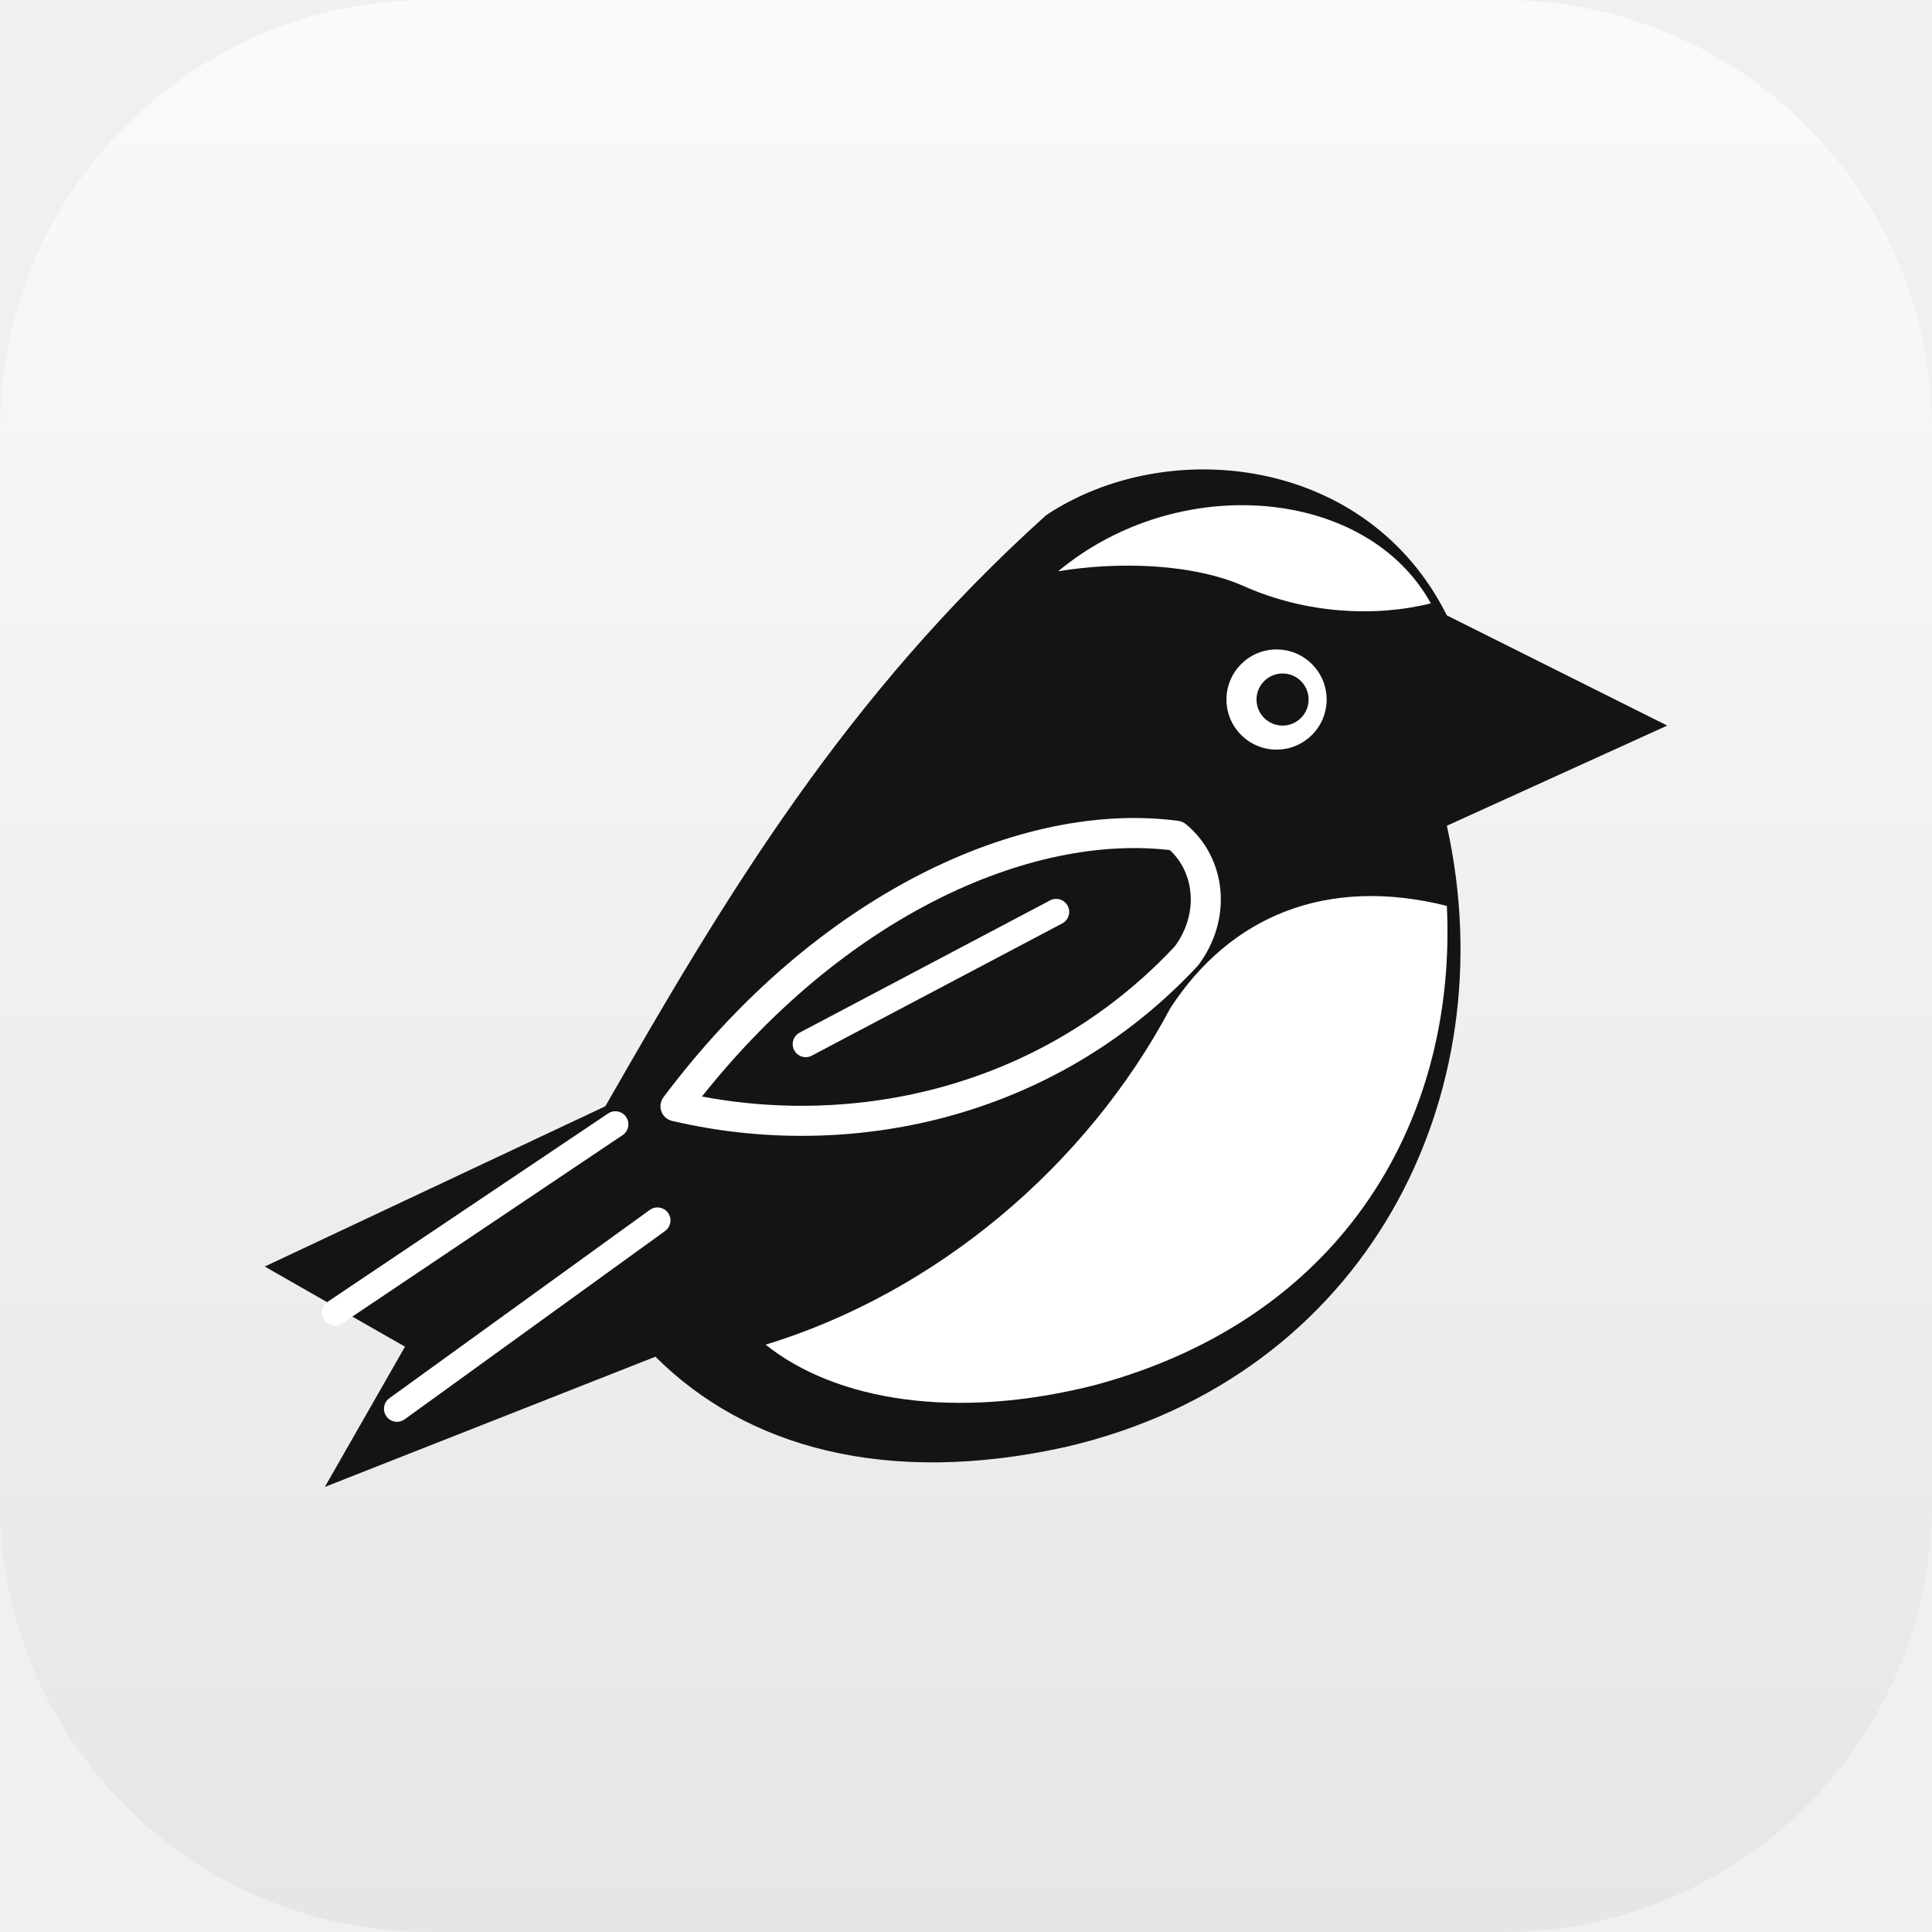
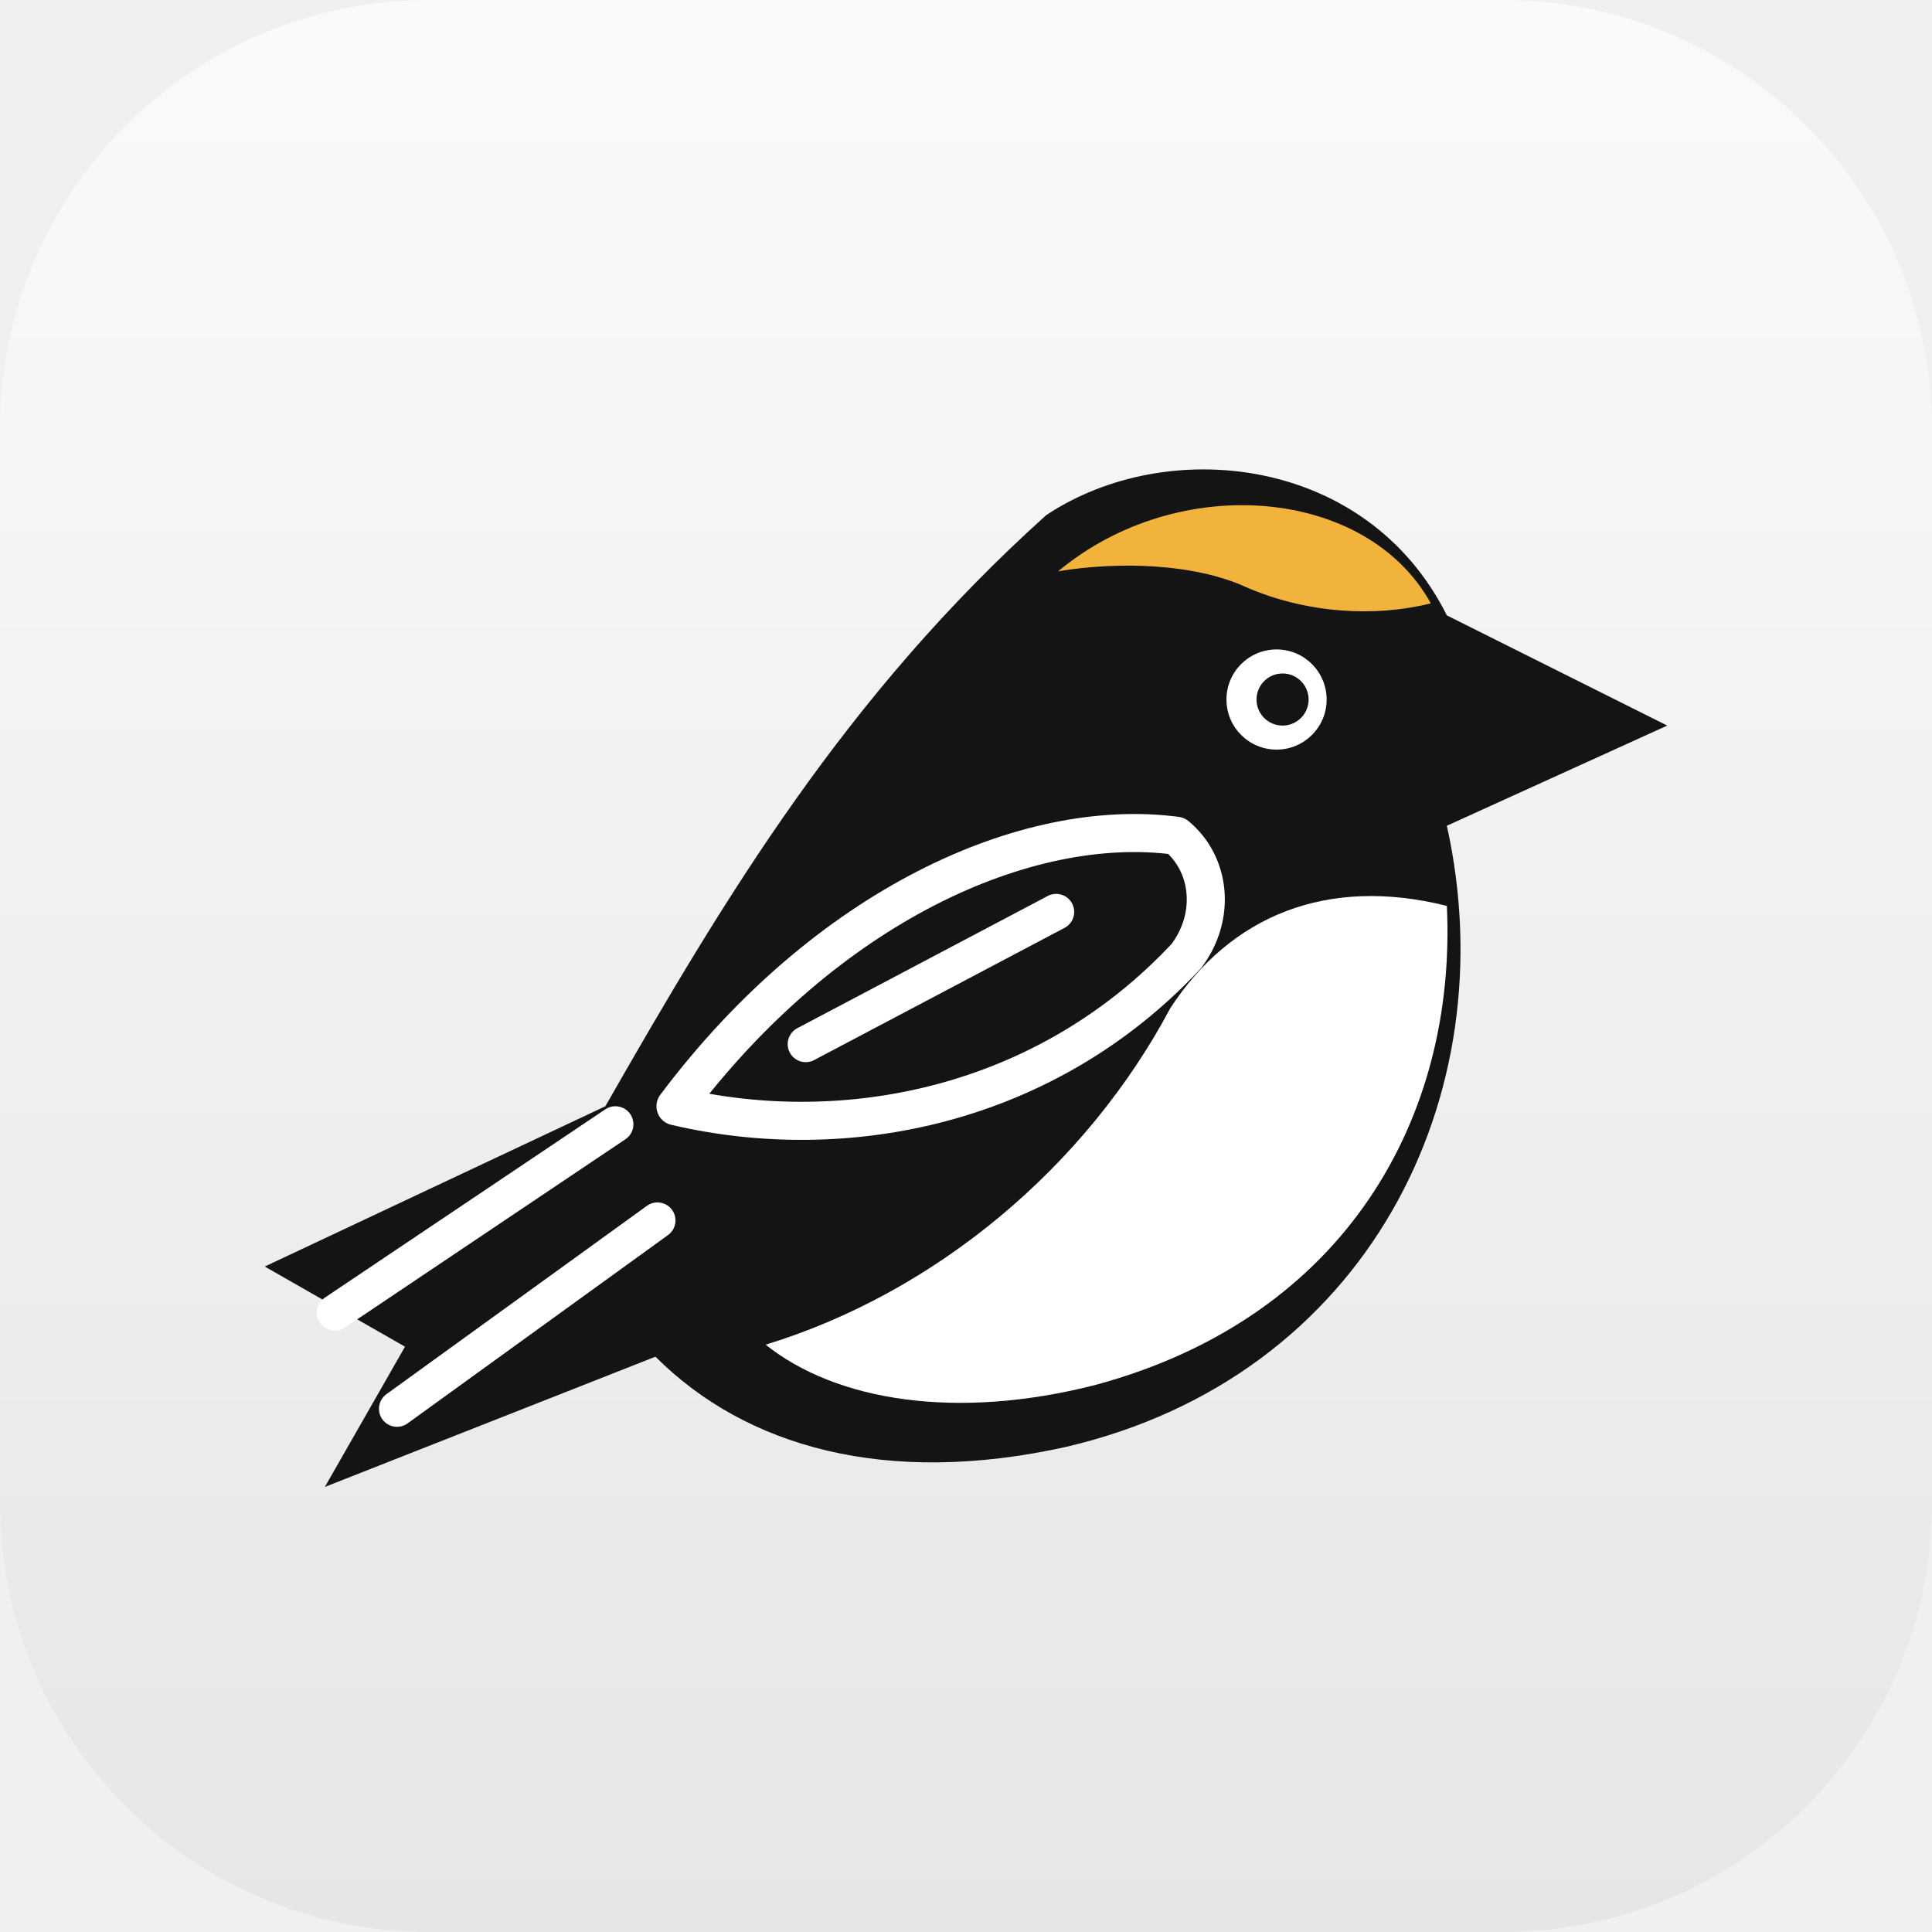
<svg xmlns="http://www.w3.org/2000/svg" viewBox="0 0 108 108">
  <defs>
    <linearGradient id="tile" x1="0" y1="0" x2="0" y2="108" gradientUnits="userSpaceOnUse">
      <stop offset="0" stop-color="#FAFAFA" />
      <stop offset="1" stop-color="#E6E6E6" />
    </linearGradient>
  </defs>
  <rect width="108" height="108" rx="24" fill="url(#tile)" />
  <g transform="translate(54 54) scale(1.12) translate(-56 -53.5)">
    <path d="M60 31C66 27 76 28 80 36L91 41.5L80 46.5C83 60 76 74 61 77.5C52 79.5 45 77.5 40.5 73L24 79.5L28 72.5L21 68.5L38 60.5C44 50 50 40 60 31Z" fill="#141414" />
    <path d="M80 50.5C80.5 61 75 71 62.5 74.4C55.5 76.2 49.5 75.2 46 72.4C54.5 69.8 62 63.5 66.2 55.6C69.2 51 74 49 80 50.5Z" fill="#FFFFFF" />
-     <path d="M79.2 35.4C76 29.6 66.6 28.8 60.6 33.8C63.6 33.3 67.4 33.4 70 34.6C73 35.9 76.4 36.1 79.2 35.4Z" fill="#FFFFFF" />
-     <path d="M66.5 47C59 46 49 50.5 41.5 60.5C50 62.5 60 60.5 67 53C68.5 51 68.2 48.4 66.5 47Z" fill="#141414" stroke="#FFFFFF" stroke-width="1.5" stroke-linejoin="round" />
-     <g stroke="#FFFFFF" stroke-width="1.3" stroke-linecap="round" fill="none">
+     <path d="M79.2 35.4C76 29.6 66.6 28.8 60.6 33.8C63.6 33.3 67.4 33.4 70 34.6C73 35.9 76.4 36.1 79.2 35.4Z" fill="#F2B33D" />
+     <path d="M66.5 47C59 46 49 50.5 41.5 60.5C50 62.5 60 60.5 67 53C68.5 51 68.2 48.4 66.5 47Z" fill="#141414" stroke="#FFFFFF" stroke-width="1.9" stroke-linejoin="round" />
+     <g stroke="#FFFFFF" stroke-width="1.8" stroke-linecap="round" fill="none">
      <path d="M48 57.4L60.5 50.8" />
      <path d="M38.5 61.4L24.5 70.8" />
      <path d="M40.6 66.2L27.6 75.6" />
    </g>
    <circle cx="71.5" cy="40.2" r="2.5" fill="#FFFFFF" />
    <circle cx="71.8" cy="40.2" r="1.3" fill="#141414" />
  </g>
</svg>
